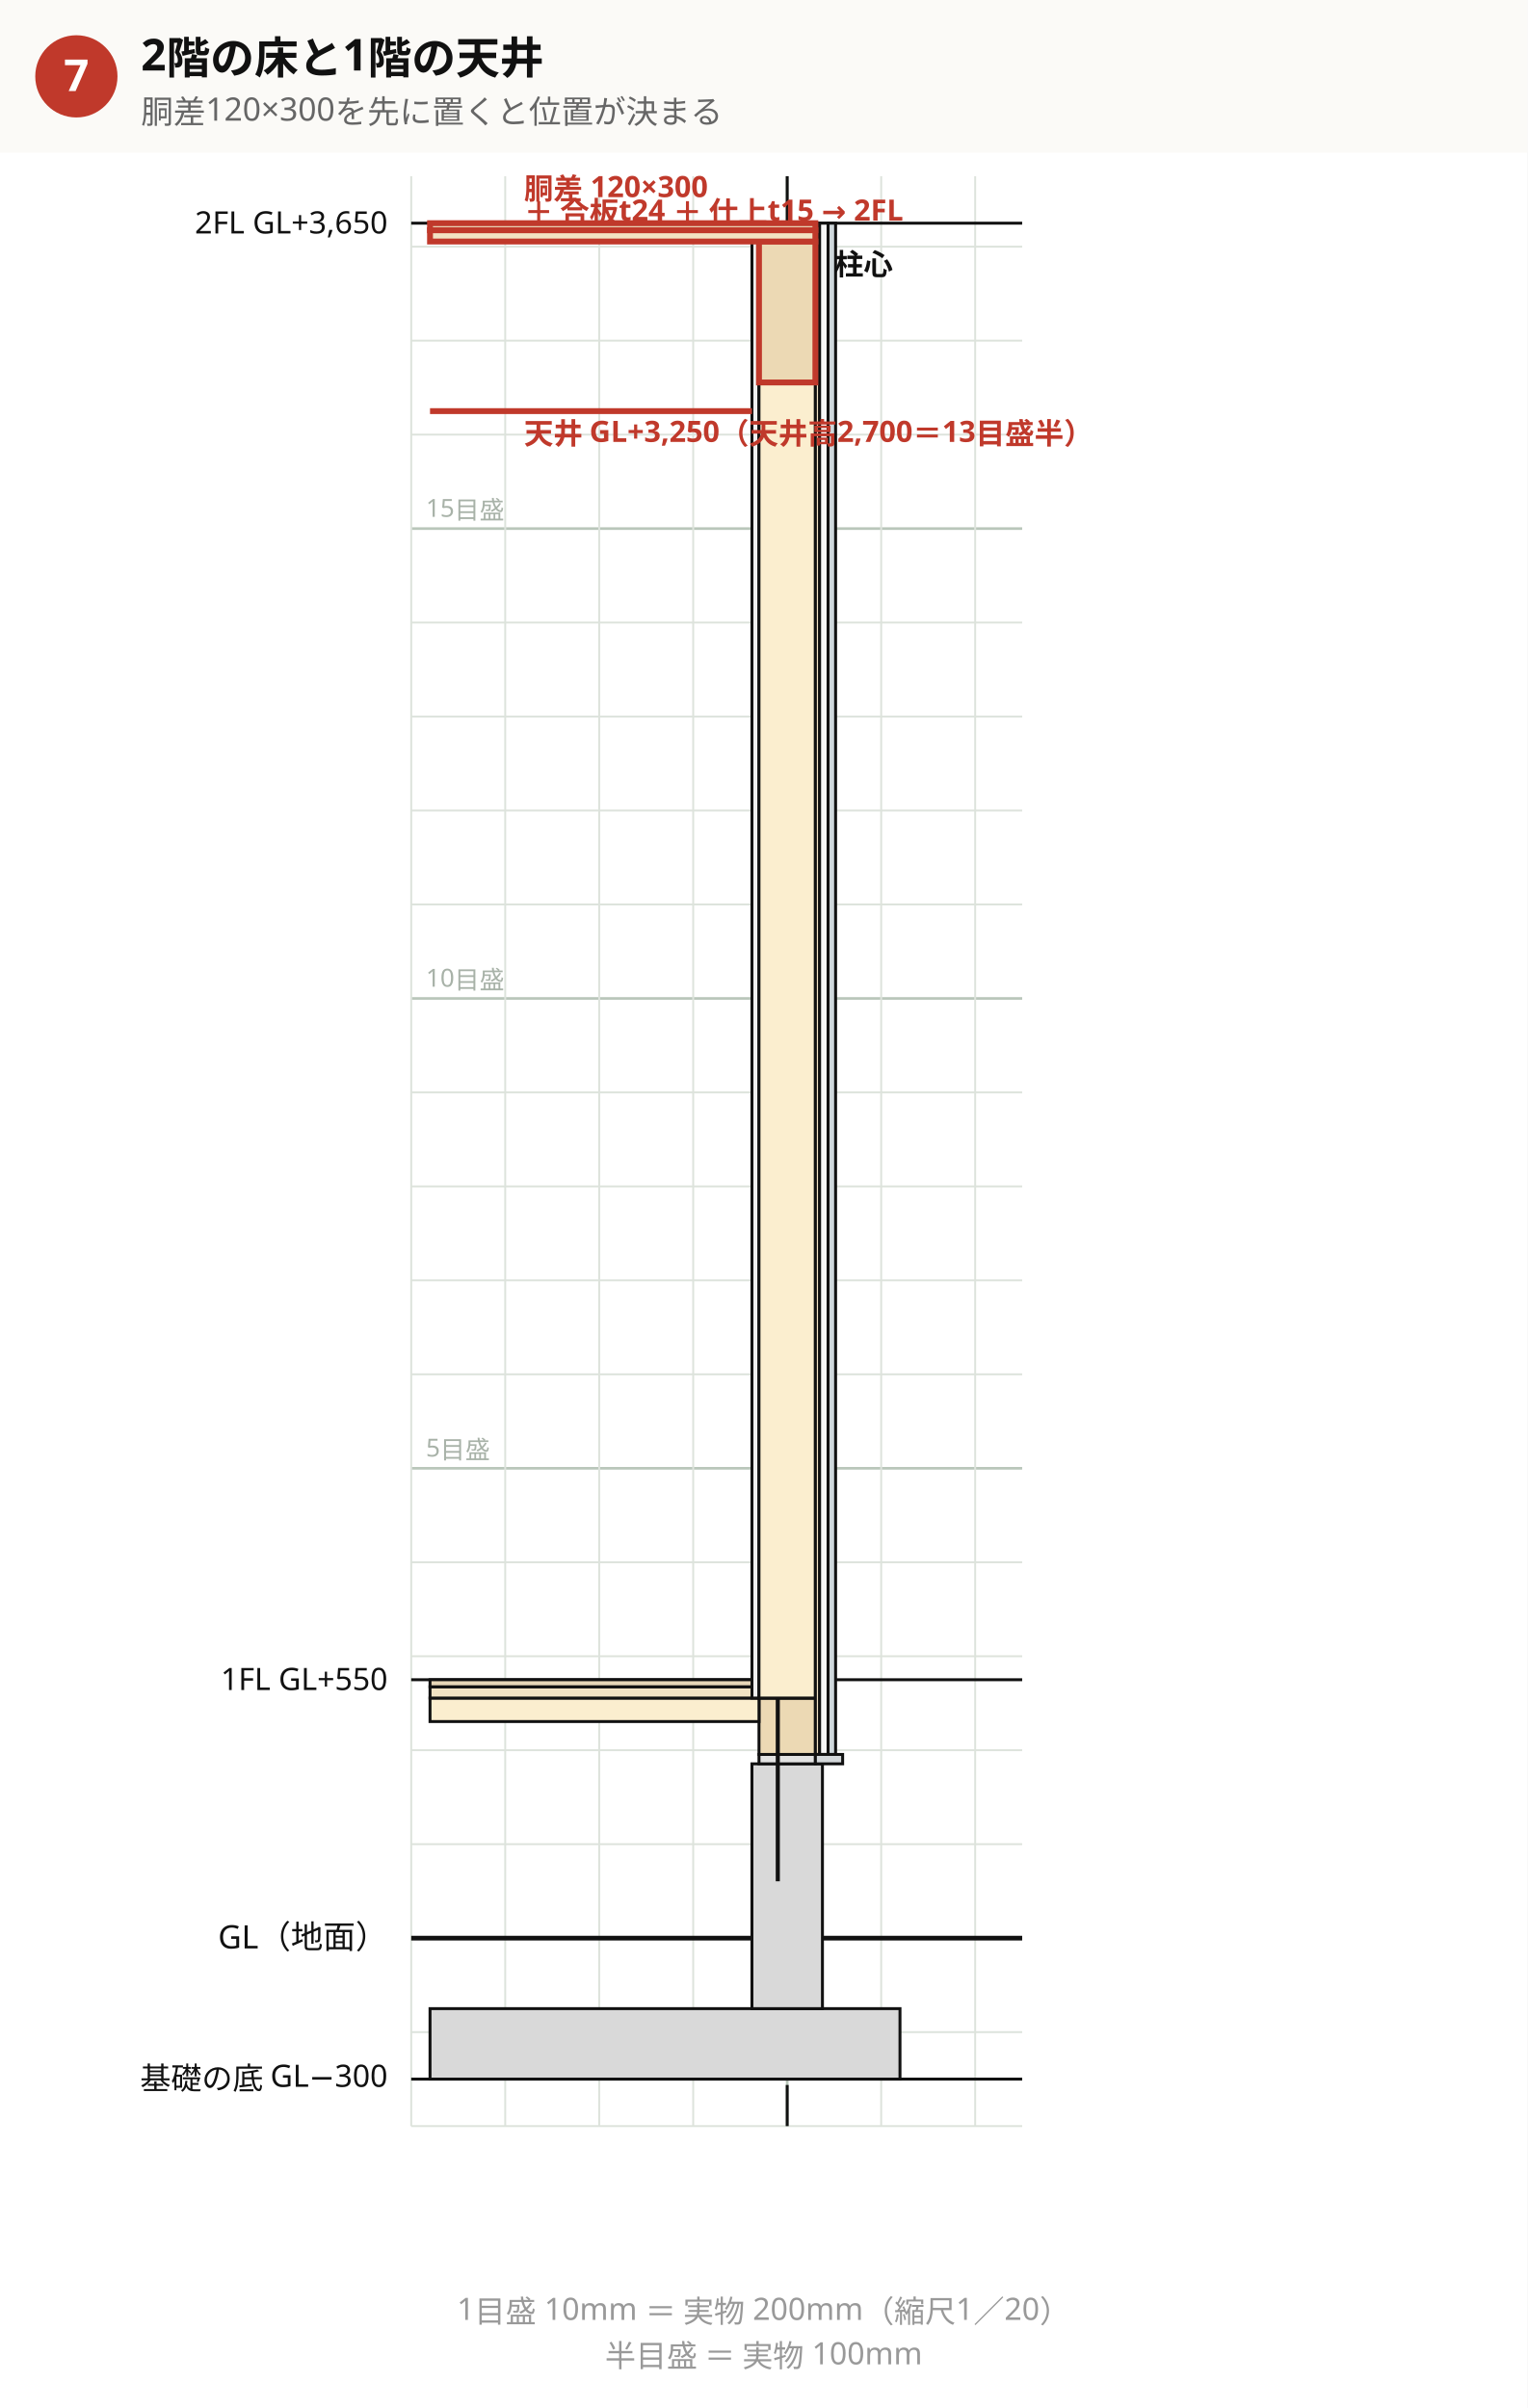
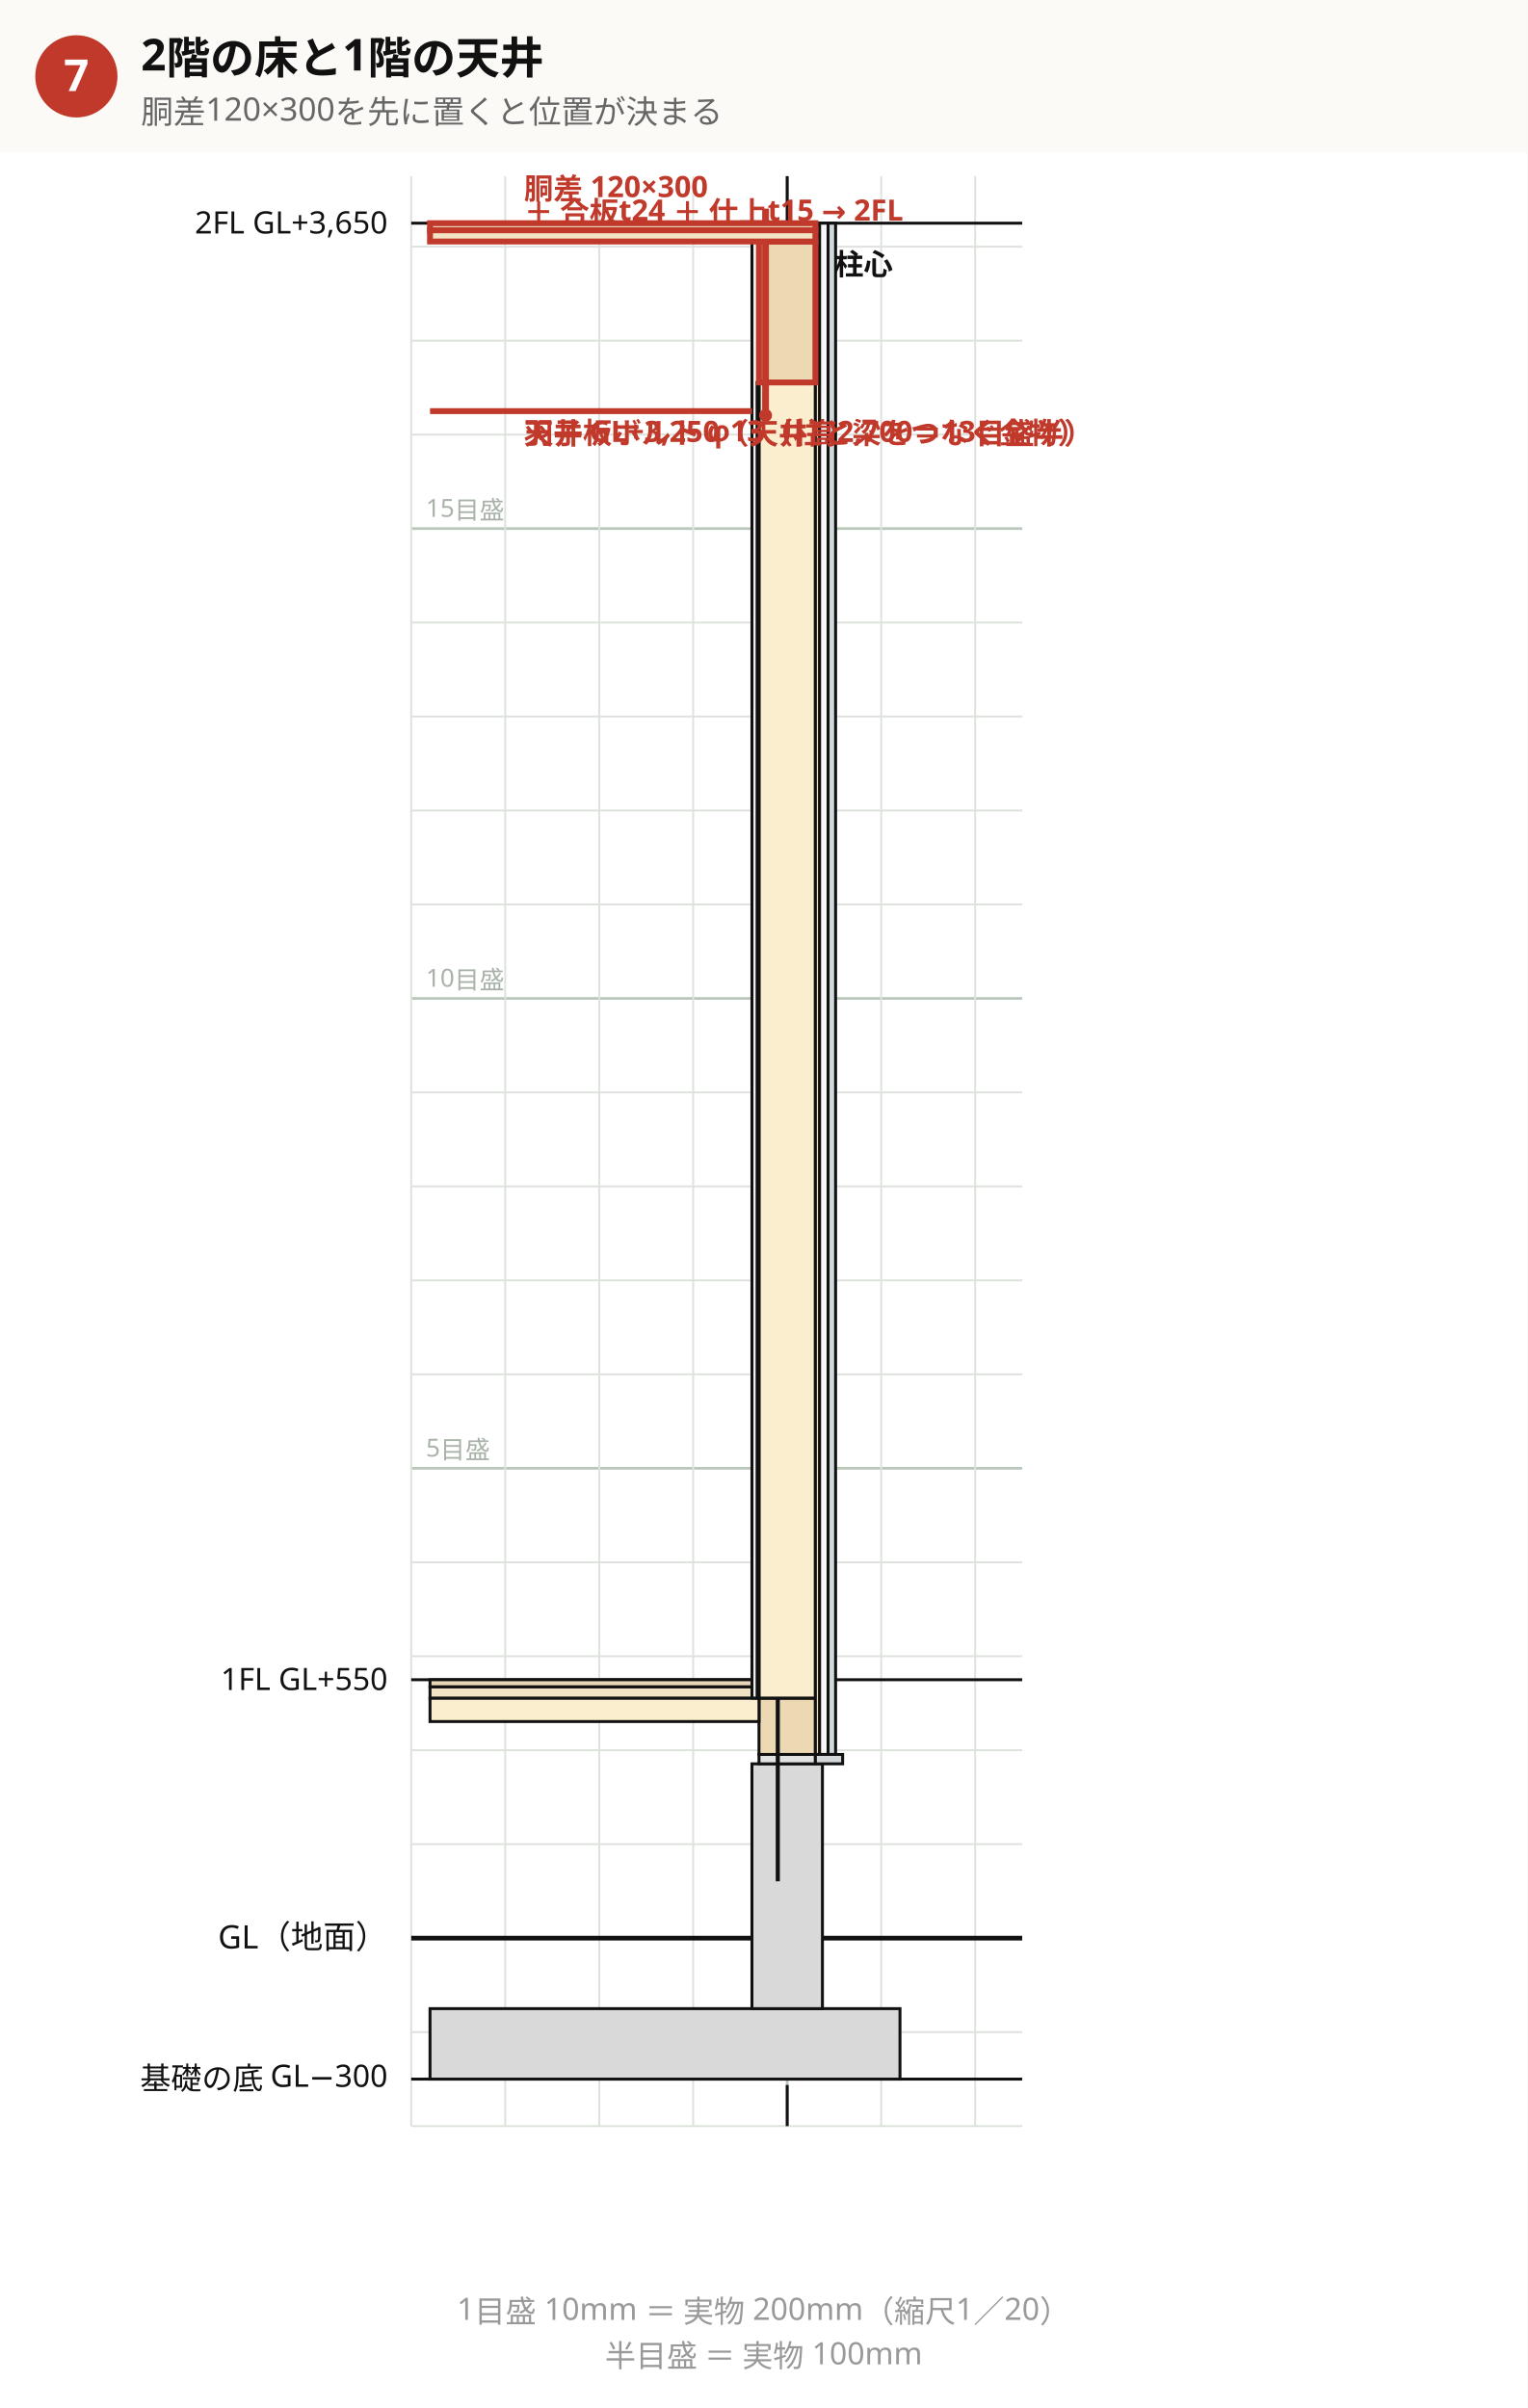
<svg xmlns="http://www.w3.org/2000/svg" viewBox="0 0 520 820" width="520" height="820" font-family="'Hiragino Sans','Hiragino Kaku Gothic ProN','Noto Sans JP','Yu Gothic',Meiryo,'IPAGothic',sans-serif">
  <rect width="520" height="820" fill="#ffffff" />
  <rect x="0" y="0" width="520" height="820" fill="#fff" stroke="none" />
  <line x1="140" y1="724" x2="348" y2="724" stroke="#dde3dc" stroke-width="0.65" />
  <line x1="140" y1="692" x2="348" y2="692" stroke="#dde3dc" stroke-width="0.65" />
  <line x1="140" y1="660" x2="348" y2="660" stroke="#b9c6ba" stroke-width="0.9" />
  <line x1="140" y1="628" x2="348" y2="628" stroke="#dde3dc" stroke-width="0.65" />
  <line x1="140" y1="596" x2="348" y2="596" stroke="#dde3dc" stroke-width="0.65" />
  <line x1="140" y1="564" x2="348" y2="564" stroke="#dde3dc" stroke-width="0.65" />
  <line x1="140" y1="532" x2="348" y2="532" stroke="#dde3dc" stroke-width="0.65" />
  <line x1="140" y1="500" x2="348" y2="500" stroke="#b9c6ba" stroke-width="0.9" />
  <text x="145" y="496" font-size="8.5" text-anchor="start" fill="#a8b2a8" font-weight="400" font-family="'Hiragino Sans','Hiragino Kaku Gothic ProN','Noto Sans JP','Yu Gothic',Meiryo,'IPAGothic',sans-serif">5目盛</text>
  <line x1="140" y1="468" x2="348" y2="468" stroke="#dde3dc" stroke-width="0.65" />
  <line x1="140" y1="436" x2="348" y2="436" stroke="#dde3dc" stroke-width="0.65" />
  <line x1="140" y1="404" x2="348" y2="404" stroke="#dde3dc" stroke-width="0.65" />
  <line x1="140" y1="372" x2="348" y2="372" stroke="#dde3dc" stroke-width="0.65" />
  <line x1="140" y1="340" x2="348" y2="340" stroke="#b9c6ba" stroke-width="0.9" />
  <text x="145" y="336" font-size="8.5" text-anchor="start" fill="#a8b2a8" font-weight="400" font-family="'Hiragino Sans','Hiragino Kaku Gothic ProN','Noto Sans JP','Yu Gothic',Meiryo,'IPAGothic',sans-serif">10目盛</text>
  <line x1="140" y1="308" x2="348" y2="308" stroke="#dde3dc" stroke-width="0.65" />
  <line x1="140" y1="276" x2="348" y2="276" stroke="#dde3dc" stroke-width="0.65" />
  <line x1="140" y1="244" x2="348" y2="244" stroke="#dde3dc" stroke-width="0.65" />
  <line x1="140" y1="212" x2="348" y2="212" stroke="#dde3dc" stroke-width="0.65" />
  <line x1="140" y1="180" x2="348" y2="180" stroke="#b9c6ba" stroke-width="0.9" />
  <text x="145" y="176" font-size="8.5" text-anchor="start" fill="#a8b2a8" font-weight="400" font-family="'Hiragino Sans','Hiragino Kaku Gothic ProN','Noto Sans JP','Yu Gothic',Meiryo,'IPAGothic',sans-serif">15目盛</text>
  <line x1="140" y1="148" x2="348" y2="148" stroke="#dde3dc" stroke-width="0.65" />
  <line x1="140" y1="116" x2="348" y2="116" stroke="#dde3dc" stroke-width="0.65" />
  <line x1="140" y1="84" x2="348" y2="84" stroke="#dde3dc" stroke-width="0.65" />
  <line x1="140" y1="60" x2="140" y2="724" stroke="#dde3dc" stroke-width="0.65" />
  <line x1="172" y1="60" x2="172" y2="724" stroke="#dde3dc" stroke-width="0.65" />
  <line x1="204" y1="60" x2="204" y2="724" stroke="#dde3dc" stroke-width="0.65" />
  <line x1="236" y1="60" x2="236" y2="724" stroke="#dde3dc" stroke-width="0.65" />
  <line x1="268" y1="60" x2="268" y2="724" stroke="#b9c6ba" stroke-width="0.9" />
  <line x1="300" y1="60" x2="300" y2="724" stroke="#dde3dc" stroke-width="0.65" />
  <line x1="332" y1="60" x2="332" y2="724" stroke="#dde3dc" stroke-width="0.65" />
  <line x1="140" y1="660" x2="348" y2="660" stroke="#111" stroke-width="1.6" />
  <text x="132" y="663.5" font-size="11" text-anchor="end" fill="#111" font-weight="400" font-family="'Hiragino Sans','Hiragino Kaku Gothic ProN','Noto Sans JP','Yu Gothic',Meiryo,'IPAGothic',sans-serif">GL（地面）</text>
  <line x1="268" y1="60" x2="268" y2="724" stroke="#111" stroke-width="1.0" stroke-dasharray="16 3 3 3" />
  <text x="294" y="93.6" font-size="10" text-anchor="middle" fill="#111" font-weight="700" font-family="'Hiragino Sans','Hiragino Kaku Gothic ProN','Noto Sans JP','Yu Gothic',Meiryo,'IPAGothic',sans-serif">柱心</text>
  <line x1="140" y1="708" x2="348" y2="708" stroke="#111" stroke-width="1.0" />
  <text x="132" y="711.5" font-size="10.5" text-anchor="end" fill="#111" font-weight="400" font-family="'Hiragino Sans','Hiragino Kaku Gothic ProN','Noto Sans JP','Yu Gothic',Meiryo,'IPAGothic',sans-serif">基礎の底  GL−300</text>
  <line x1="140" y1="572" x2="348" y2="572" stroke="#111" stroke-width="1.0" />
  <text x="132" y="575.5" font-size="10.5" text-anchor="end" fill="#111" font-weight="400" font-family="'Hiragino Sans','Hiragino Kaku Gothic ProN','Noto Sans JP','Yu Gothic',Meiryo,'IPAGothic',sans-serif">1FL  GL+550</text>
  <line x1="140" y1="76" x2="348" y2="76" stroke="#111" stroke-width="1.0" />
  <text x="132" y="79.5" font-size="10.5" text-anchor="end" fill="#111" font-weight="400" font-family="'Hiragino Sans','Hiragino Kaku Gothic ProN','Noto Sans JP','Yu Gothic',Meiryo,'IPAGothic',sans-serif">2FL  GL+3,650</text>
  <rect x="146.4" y="684" width="160" height="24" fill="#d9d9d9" stroke="#111" stroke-width="1.0" />
  <rect x="256" y="600.64" width="24" height="83.36" fill="#d9d9d9" stroke="#111" stroke-width="1.0" />
  <rect x="258.4" y="597.44" width="19.2" height="3.2" fill="#e2e2e2" stroke="#111" stroke-width="1.0" />
  <rect x="258.4" y="578.24" width="19.2" height="19.2" fill="#ecd9b4" stroke="#111" stroke-width="1.0" />
  <line x1="264.8" y1="573.44" x2="264.8" y2="640.64" stroke="#111" stroke-width="1.4" />
  <rect x="146.4" y="578.24" width="112" height="8" fill="#fbeecf" stroke="#111" stroke-width="1.0" />
  <rect x="146.4" y="574.4" width="131.2" height="3.84" fill="#f2e3c4" stroke="#111" stroke-width="1.0" />
  <rect x="146.4" y="572" width="131.2" height="2.4" fill="#e8d7b8" stroke="#111" stroke-width="1.0" />
  <rect x="256" y="76" width="2.4" height="502.24" fill="#efefef" stroke="#111" stroke-width="1.0" />
  <rect x="258.4" y="130.24" width="19.2" height="448" fill="#fbeecf" stroke="#111" stroke-width="1.0" />
+   <rect x="257.76" y="130.24" width="0.64" height="448" fill="#cfe0ef" stroke="#111" stroke-width="1.0" />
  <rect x="277.6" y="76" width="1.44" height="521.44" fill="#f2e3c4" stroke="#111" stroke-width="1.0" />
  <rect x="279.04" y="76" width="2.88" height="521.44" fill="#f7f7f7" stroke="#111" stroke-width="1.0" />
  <rect x="281.92" y="76" width="2.56" height="521.44" fill="#cfd8dc" stroke="#111" stroke-width="1.0" />
  <rect x="277.6" y="597.44" width="9.28" height="3.2" fill="#d3d7da" stroke="#111" stroke-width="1.0" />
  <rect x="258.4" y="82.24" width="19.2" height="48" fill="#ecd9b4" stroke="#c0392b" stroke-width="2.0" />
+   <line x1="260.64" y1="71.04" x2="260.64" y2="141.44" stroke="#c0392b" stroke-width="2.3" />
+   <circle cx="260.64" cy="141.44" r="2.2" fill="#c0392b" stroke="none" />
  <rect x="146.4" y="78.4" width="131.2" height="3.84" fill="#f2e3c4" stroke="#c0392b" stroke-width="2.0" />
  <rect x="146.4" y="76" width="131.2" height="2.4" fill="#e8d7b8" stroke="#c0392b" stroke-width="2.0" />
  <line x1="146.4" y1="140" x2="256" y2="140" stroke="#c0392b" stroke-width="2.0" />
  <text x="178.4" y="67.84" font-size="10" text-anchor="start" fill="#c0392b" font-weight="700" font-family="'Hiragino Sans','Hiragino Kaku Gothic ProN','Noto Sans JP','Yu Gothic',Meiryo,'IPAGothic',sans-serif">胴差 120×300</text>
  <text x="178.4" y="75.84" font-size="10" text-anchor="start" fill="#c0392b" font-weight="700" font-family="'Hiragino Sans','Hiragino Kaku Gothic ProN','Noto Sans JP','Yu Gothic',Meiryo,'IPAGothic',sans-serif">＋ 合板t24 ＋ 仕上t15 → 2FL</text>
+   <text x="178.4" y="151.04" font-size="10" text-anchor="start" fill="#c0392b" font-weight="700" font-family="'Hiragino Sans','Hiragino Kaku Gothic ProN','Noto Sans JP','Yu Gothic',Meiryo,'IPAGothic',sans-serif">羽子板ボルト φ13（柱と梁をつなぐ金物）</text>
  <text x="178.4" y="151.2" font-size="10" text-anchor="start" fill="#c0392b" font-weight="700" font-family="'Hiragino Sans','Hiragino Kaku Gothic ProN','Noto Sans JP','Yu Gothic',Meiryo,'IPAGothic',sans-serif">天井 GL+3,250（天井高2,700＝13目盛半）</text>
  <rect x="0" y="0" width="520" height="52" fill="#fbfaf7" stroke="none" />
  <circle cx="26" cy="26" r="14" fill="#c0392b" />
  <text x="26" y="31" font-size="15" text-anchor="middle" fill="#fff" font-weight="700" font-family="'Hiragino Sans','Hiragino Kaku Gothic ProN','Noto Sans JP','Yu Gothic',Meiryo,'IPAGothic',sans-serif">7</text>
  <text x="48" y="24" font-size="15" text-anchor="start" fill="#111" font-weight="700" font-family="'Hiragino Sans','Hiragino Kaku Gothic ProN','Noto Sans JP','Yu Gothic',Meiryo,'IPAGothic',sans-serif">2階の床と1階の天井</text>
  <text x="48" y="42" font-size="11" text-anchor="start" fill="#666" font-weight="400" font-family="'Hiragino Sans','Hiragino Kaku Gothic ProN','Noto Sans JP','Yu Gothic',Meiryo,'IPAGothic',sans-serif">胴差120×300を先に置くと位置が決まる</text>
  <text x="260" y="790" font-size="10.5" text-anchor="middle" fill="#999" font-weight="400" font-family="'Hiragino Sans','Hiragino Kaku Gothic ProN','Noto Sans JP','Yu Gothic',Meiryo,'IPAGothic',sans-serif">1目盛 10mm ＝ 実物 200mm（縮尺1／20）</text>
  <text x="260" y="806" font-size="10.5" text-anchor="middle" fill="#999" font-weight="400" font-family="'Hiragino Sans','Hiragino Kaku Gothic ProN','Noto Sans JP','Yu Gothic',Meiryo,'IPAGothic',sans-serif">半目盛 ＝ 実物 100mm</text>
</svg>
